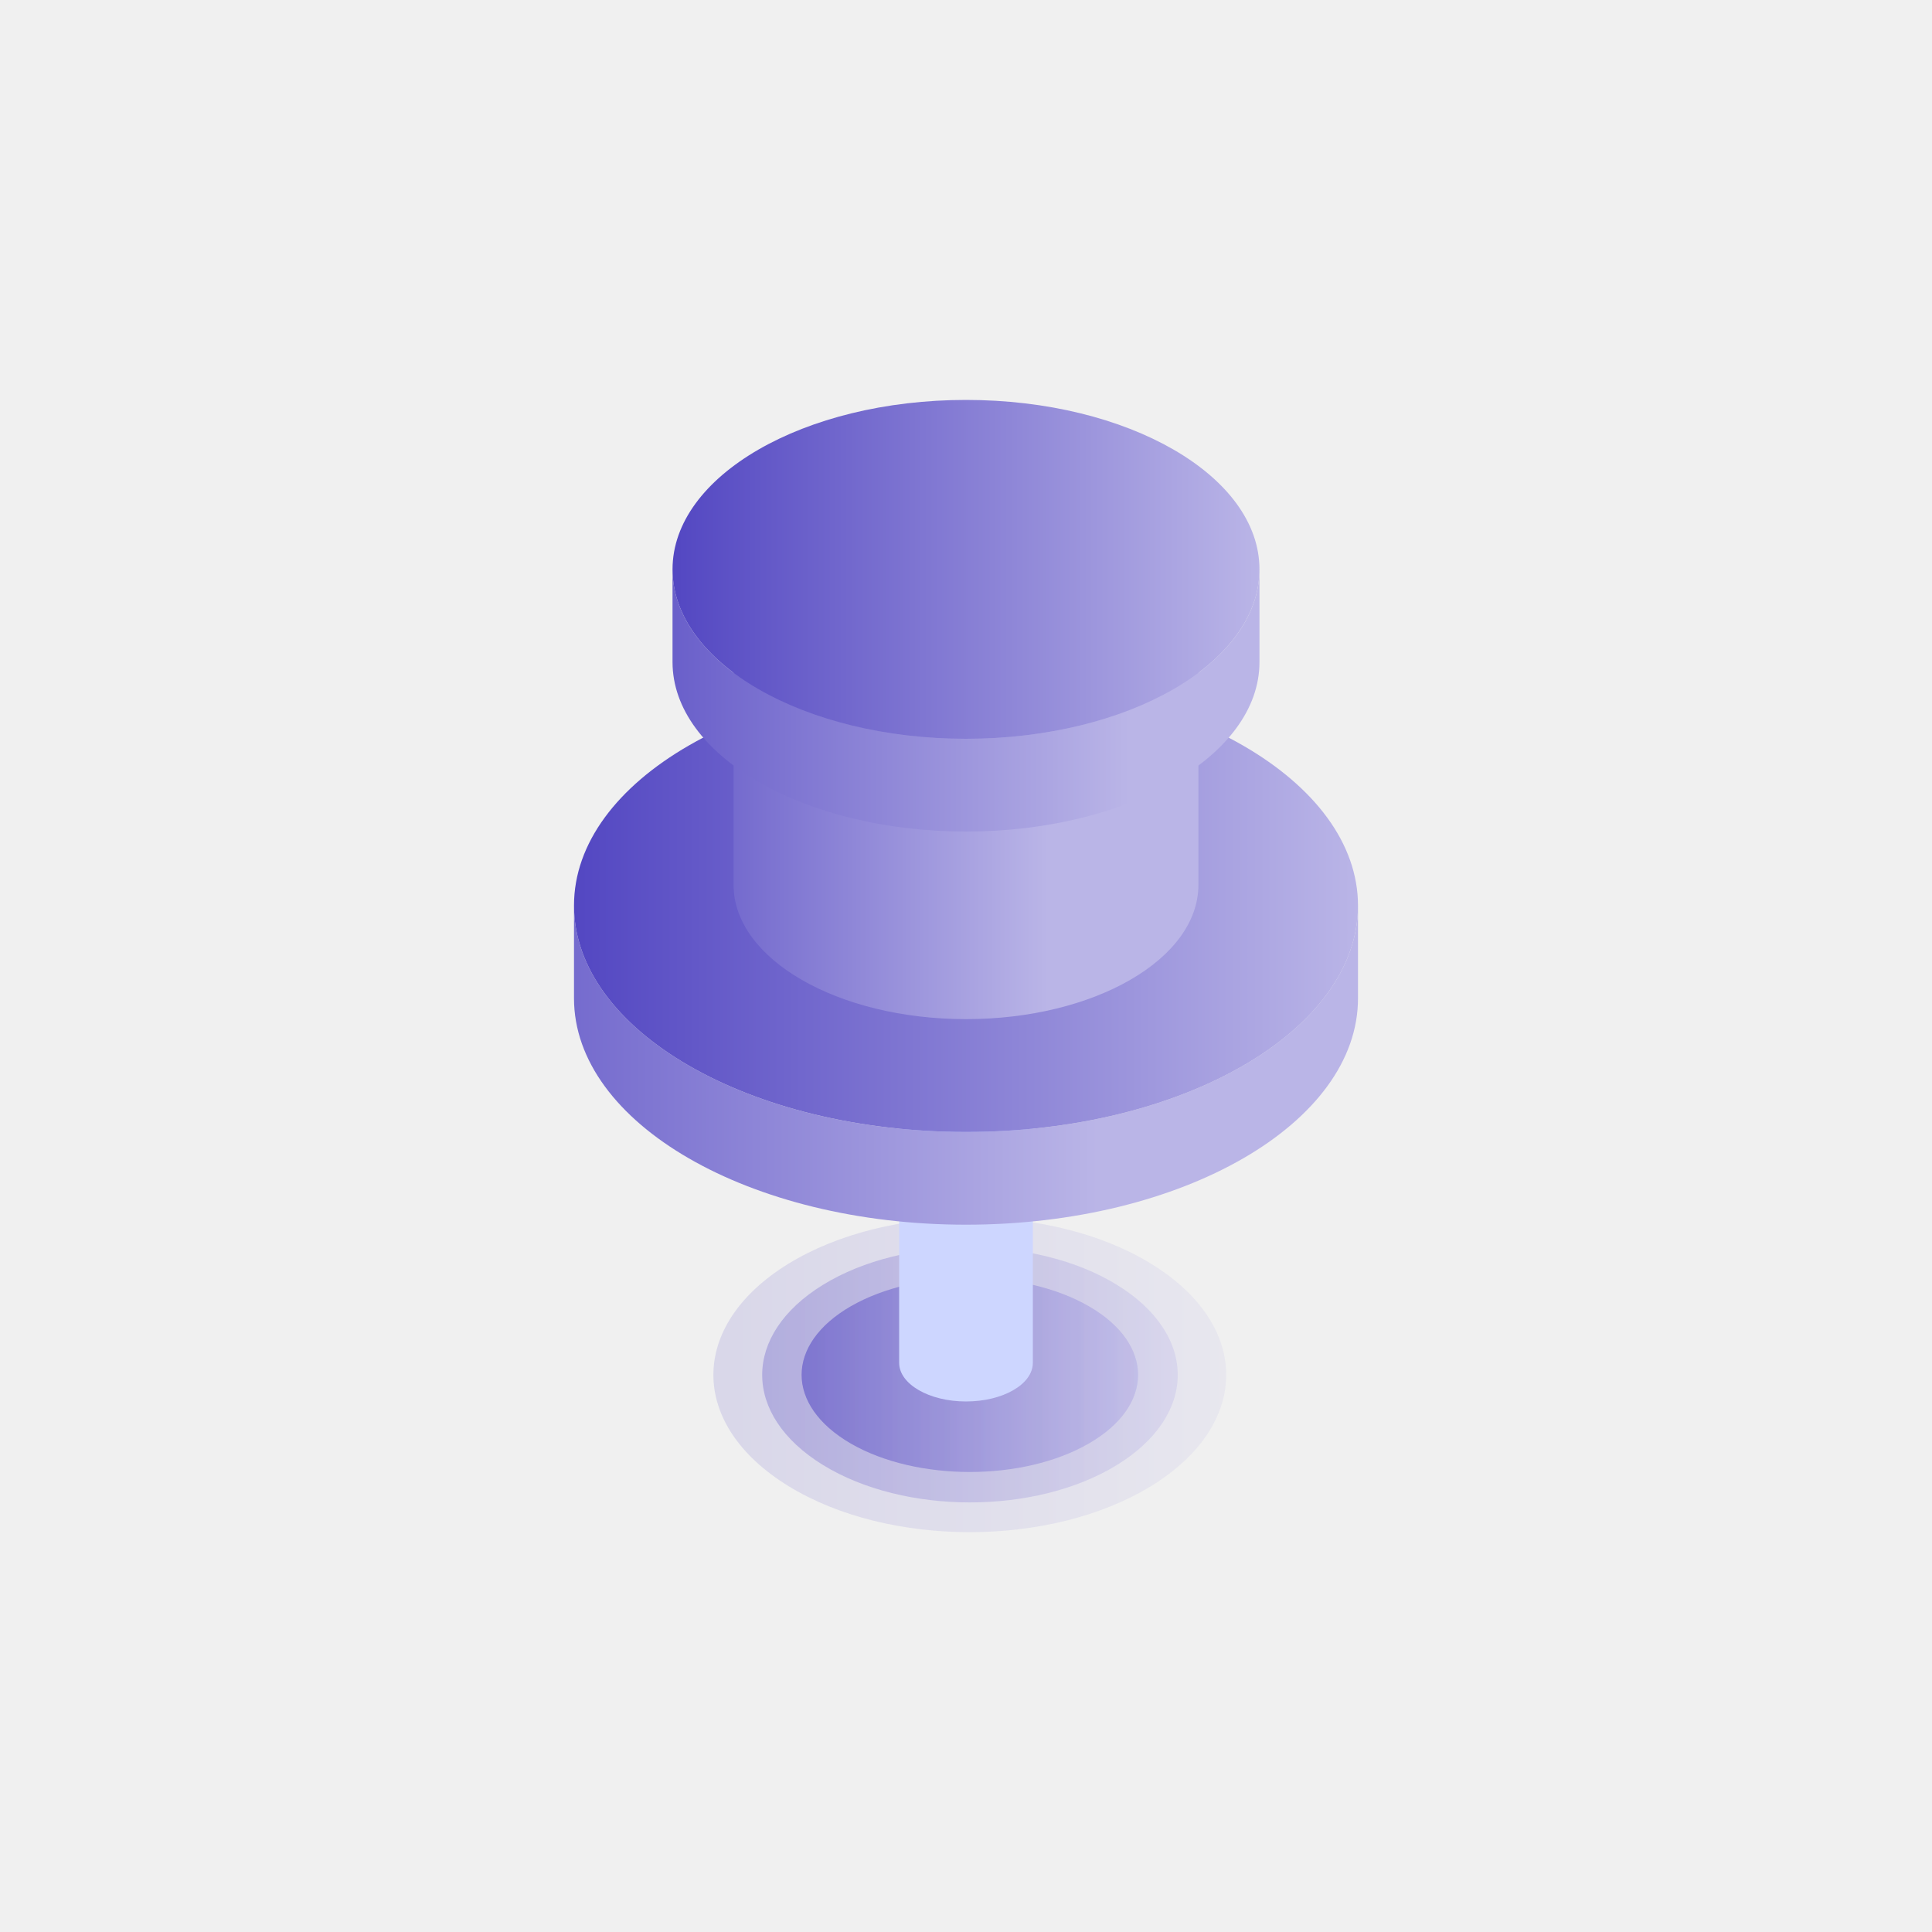
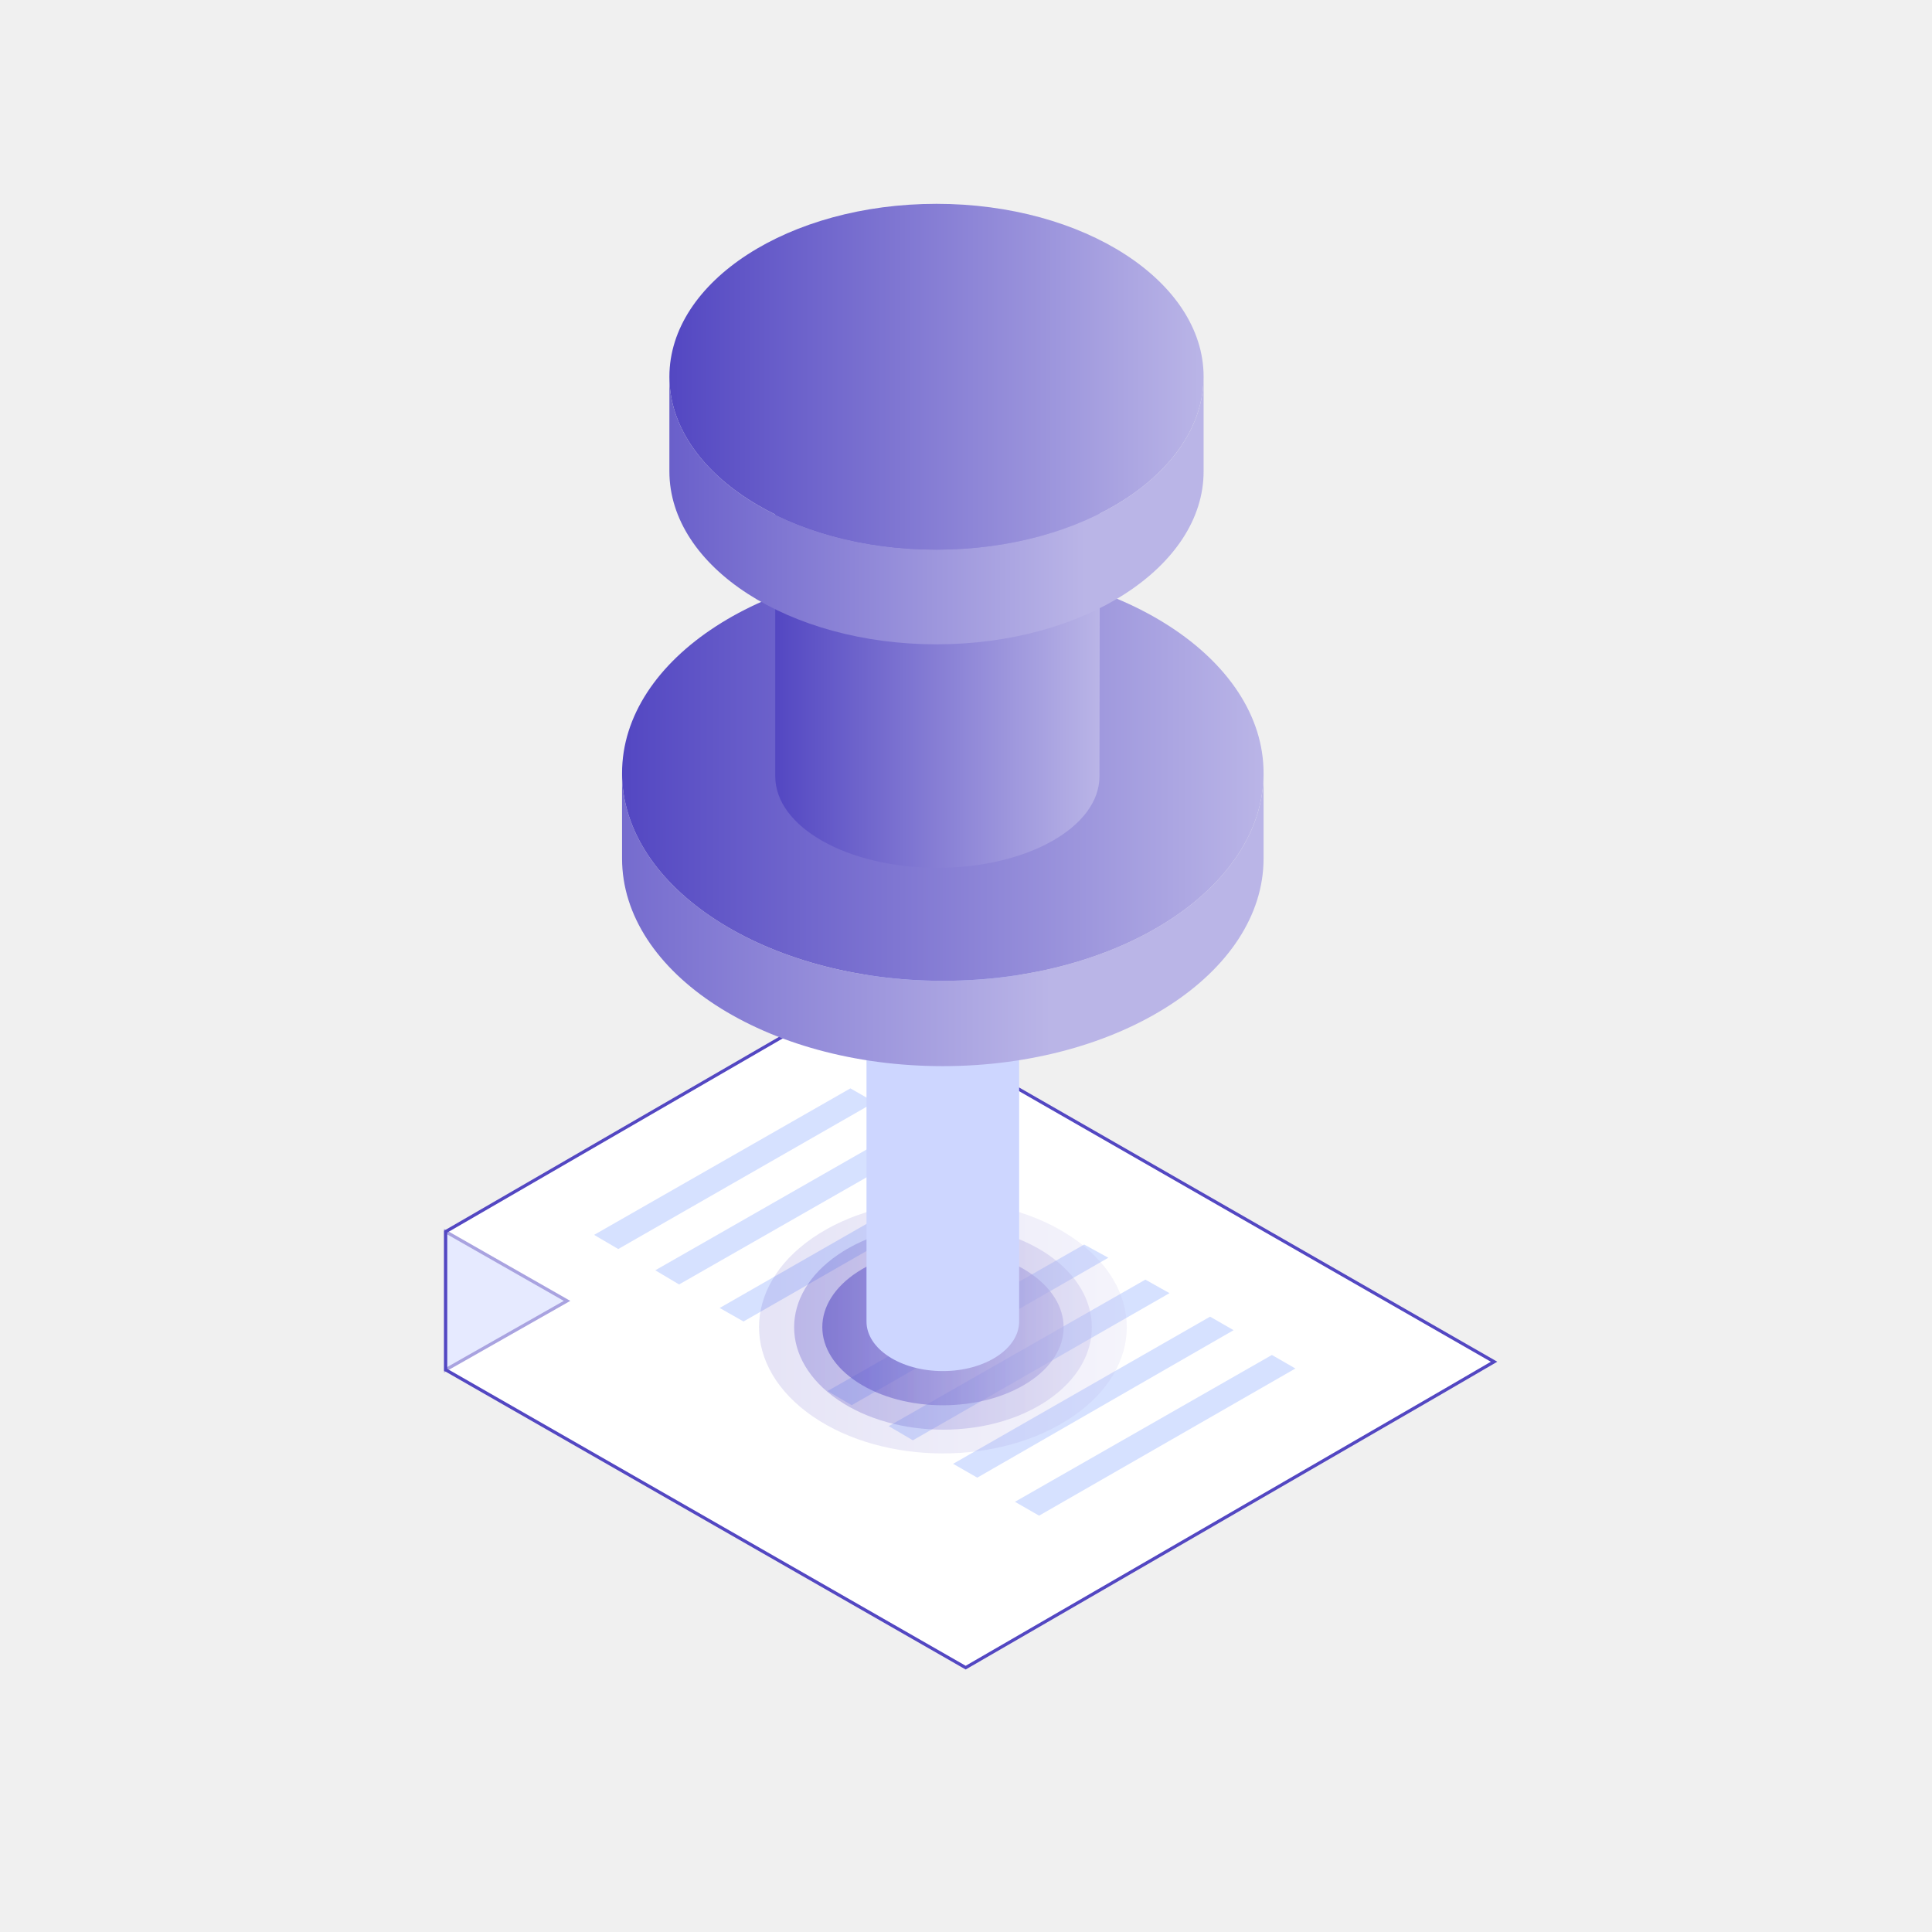
- <svg xmlns="http://www.w3.org/2000/svg" version="1.1" id="Laag_1" x="0px" y="0px" viewBox="0 0 1000 1000" style="enable-background:new 0 0 1000 1000;" xml:space="preserve">
-   <style type="text/css">
- 	.st0{opacity:0.592;fill:url(#SVGID_1_);}
- 	.st1{opacity:0.3;fill:url(#SVGID_2_);}
- 	.st2{opacity:0.15;fill:url(#SVGID_3_);}
- 	.st3{fill:#CDD6FF;}
- 	.st4{fill:url(#SVGID_4_);}
- 	.st5{fill:url(#SVGID_5_);}
- 	.st6{fill:url(#SVGID_6_);}
- 	.st7{fill:url(#SVGID_7_);}
- 	.st8{fill:url(#SVGID_8_);}
+ <svg xmlns="http://www.w3.org/2000/svg" xmlns:ns1="http://www.openswatchbook.org/uri/2009/osb" xmlns:xlink="http://www.w3.org/1999/xlink" version="1.1" id="Laag_1" x="0px" y="0px" viewBox="200 200 600 600" style="enable-background:new 200 200 600 600;" xml:space="preserve" width="100%" height="100%">
+   <defs id="defs4875">
+     <linearGradient id="linearGradient6845">
+       <stop style="stop-color:#000000;stop-opacity:1;" offset="0" id="stop6847" />
+       <stop style="stop-color:#000000;stop-opacity:0;" offset="1" id="stop6849" />
+     </linearGradient>
+     <linearGradient id="linearGradient5397" ns1:paint="solid">
+       <stop style="stop-color:#000000;stop-opacity:1;" offset="0" id="stop5399" />
+     </linearGradient>
+     <linearGradient xlink:href="#linearGradient6845" id="linearGradient6851" x1="329.4" y1="622.85" x2="670.6" y2="622.85" gradientUnits="userSpaceOnUse" />
+     <linearGradient xlink:href="#linearGradient7579" id="linearGradient7585" x1="361.5" y1="670.65" x2="640.6" y2="670.65" gradientUnits="userSpaceOnUse" />
+     <linearGradient id="linearGradient7579">
+       <stop style="stop-color:#cdd6ff;stop-opacity:1;" offset="0" id="stop7581" />
+       <stop style="stop-color:#cdd6ff;stop-opacity:0;" offset="1" id="stop7583" />
+     </linearGradient>
+   </defs>
+   <style type="text/css" id="style4769">
+ 	.st0{fill-rule:evenodd;clip-rule:evenodd;fill:#CDD6FF;}
+ 	.st1{opacity:0.5;}
+ 	.st2{fill-rule:evenodd;clip-rule:evenodd;fill:#AEC3FF;}
+ 	.st3{opacity:0.2;fill:#BDCBFF;}
+ 	.st4{fill:#E1EAFF;}
+ 	.st5{opacity:0.592;fill:url(#SVGID_1_);}
+ 	.st6{opacity:0.3;fill:url(#SVGID_2_);}
+ 	.st7{opacity:0.15;fill:url(#SVGID_3_);}
+ 	.st8{fill:#CDD6FF;}
+ 	.st9{fill:url(#SVGID_4_);}
+ 	.st10{fill:url(#SVGID_5_);}
+ 	.st11{fill:url(#SVGID_6_);}
+ 	.st12{fill:url(#SVGID_7_);}
+ 	.st13{fill:url(#SVGID_8_);}
</style>
-   <g>
-     <g>
-       <linearGradient id="SVGID_1_" gradientUnits="userSpaceOnUse" x1="414.912" y1="711.645" x2="589.07" y2="711.645">
-         <stop offset="0" style="stop-color:#5347C2" />
-         <stop offset="1" style="stop-color:#BAB5E7" />
-       </linearGradient>
-       <path class="st0" d="M563.6,676.1c-34-19.6-89.1-19.6-123.2,0c-34,19.6-34,51.4,0,71.1c34,19.6,89.1,19.6,123.1,0    C597.6,727.6,597.6,695.7,563.6,676.1z" />
-       <linearGradient id="SVGID_2_" gradientUnits="userSpaceOnUse" x1="394.422" y1="711.645" x2="609.56" y2="711.645">
-         <stop offset="0" style="stop-color:#5347C2" />
-         <stop offset="1" style="stop-color:#BAB5E7" />
-       </linearGradient>
-       <path class="st1" d="M578.1,665c-42-25.8-110.1-25.8-152.1,0c-42,25.8-42,67.5,0,93.3c42,25.8,110.1,25.8,152.1,0    C620.1,732.5,620.1,690.8,578.1,665z" />
-       <linearGradient id="SVGID_3_" gradientUnits="userSpaceOnUse" x1="369.286" y1="711.645" x2="634.695" y2="711.645">
-         <stop offset="0" style="stop-color:#5347C2" />
-         <stop offset="1" style="stop-color:#BAB5E7" />
-       </linearGradient>
-       <path class="st2" d="M595.8,654.1c-51.8-31.8-135.8-31.8-187.7,0c-51.8,31.8-51.8,83.3,0,115.1c51.8,31.8,135.8,31.8,187.7,0    C647.6,737.4,647.7,685.9,595.8,654.1z" />
+   <g id="g4771">
+     <g id="g4773" style="stroke:#5347c2;stroke-opacity:1;opacity:1">
+       <polygon class="st0" points="465.4,509 338.4,582.5 338.4,625.4 499.9,717.9 647.5,632.5 664,622.9   " id="polygon4775" style="opacity:1;fill:#ffffff;fill-opacity:1;stroke-width:1;stroke-miterlimit:4;stroke-dasharray:none;stroke:#5347c2;stroke-opacity:1" />
+       <g class="st1" id="g4777" style="stroke:none;stroke-opacity:1">
+         <polygon class="st2" points="583.1,613.1 575.8,608.9 496,654.6 503.5,658.9    " id="polygon4779" style="stroke:none;stroke-opacity:1" />
+         <polygon class="st2" points="490.7,553.3 483.1,549 403.5,594.5 410.9,598.9    " id="polygon4781" style="stroke:none;stroke-opacity:1" />
+         <polygon class="st2" points="510.5,564.8 503.3,560.5 423.5,606.2 430.9,610.4    " id="polygon4783" style="stroke:none;stroke-opacity:1" />
+         <polygon class="st2" points="544.2,590.6 536.7,586.5 457,632 464.5,636.4    " id="polygon4785" style="stroke:none;stroke-opacity:1" />
+         <polygon class="st2" points="563.2,601.6 555.7,597.4 476,642.9 483.5,647.3    " id="polygon4787" style="stroke:none;stroke-opacity:1" />
+         <polygon class="st2" points="392,587.9 471.6,542.3 464.1,538 384.5,583.5    " id="polygon4789" style="stroke:none;stroke-opacity:1" />
+         <polygon class="st2" points="602.3,625 595,620.8 515.2,666.4 522.7,670.7    " id="polygon4791" style="stroke:none;stroke-opacity:1" />
+       </g>
+       <polygon class="st4" points="338.4,625.4 376.1,604 338.4,582.5   " id="polygon4799" style="stroke:#5347c2;stroke-opacity:1;opacity:0.5;fill:#cdd6ff;fill-opacity:1" />
    </g>
-     <g>
-       <g>
-         <path class="st3" d="M500,533.3c-19.1,0-34.6-8.9-34.6-20v192.1c0,11,15.5,20,34.6,20c19.1,0,34.6-8.9,34.6-20V513.4     C534.6,524.4,519.1,533.3,500,533.3z" />
-         <path class="st3" d="M500,533.3c-19.1,0-34.6-8.9-34.6-20c0-11,15.5-20,34.6-20c19.1,0,34.6,8.9,34.6,20     C534.6,524.4,519.1,533.3,500,533.3z" />
+     <g id="g4801" transform="matrix(0.8910056,0,0,1,53.71245,0)">
+       <g id="g4803">
+         <linearGradient id="SVGID_1_" gradientUnits="userSpaceOnUse" x1="450.791" y1="612.177" x2="534.87" y2="612.177">
+           <stop offset="0" style="stop-color:#5347C2" id="stop4806" />
+           <stop offset="1" style="stop-color:#BAB5E7" id="stop4808" />
+         </linearGradient>
+         <path class="st5" d="m 522.6,595 c -16.4,-9.5 -43,-9.5 -59.5,0 -16.4,9.5 -16.4,24.8 0,34.3 16.4,9.5 43,9.5 59.5,0 16.4,-9.4 16.4,-24.8 0,-34.3 z" id="path4810" style="opacity:0.592;fill:url(#SVGID_1_)" />
+         <linearGradient id="SVGID_2_" gradientUnits="userSpaceOnUse" x1="440.899" y1="612.177" x2="544.763" y2="612.177">
+           <stop offset="0" style="stop-color:#5347C2" id="stop4813" />
+           <stop offset="1" style="stop-color:#BAB5E7" id="stop4815" />
+         </linearGradient>
+         <path class="st6" d="m 529.6,589.7 c -20.3,-12.4 -53.2,-12.4 -73.4,0 -20.3,12.4 -20.3,32.6 0,45 20.3,12.4 53.2,12.4 73.4,0 20.2,-12.4 20.2,-32.6 0,-45 z" id="path4817" style="opacity:0.3;fill:url(#SVGID_2_)" />
+         <linearGradient id="SVGID_3_" gradientUnits="userSpaceOnUse" x1="428.764" y1="612.177" x2="556.898" y2="612.177">
+           <stop offset="0" style="stop-color:#5347C2" id="stop4820" />
+           <stop offset="1" style="stop-color:#BAB5E7" id="stop4822" />
+         </linearGradient>
+         <path class="st7" d="m 538.1,584.4 c -25,-15.3 -65.6,-15.3 -90.6,0 -25,15.3 -25,40.2 0,55.5 25,15.3 65.6,15.3 90.6,0 25.1,-15.3 25.1,-40.2 0,-55.5 z" id="path4824" style="opacity:0.15;fill:url(#SVGID_3_)" />
      </g>
-       <g>
-         <linearGradient id="SVGID_4_" gradientUnits="userSpaceOnUse" x1="162.616" y1="551.311" x2="568.46" y2="551.311">
-           <stop offset="0" style="stop-color:#5347C2" />
-           <stop offset="1" style="stop-color:#BAB5E7" />
+       <g id="g4826">
+         <g id="g4828">
+           <path class="st8" d="m 492.8,478.1 c -14.7,0 -26.6,-6.9 -26.6,-15.4 v 147.7 c 0,8.5 11.9,15.4 26.6,15.4 14.7,0 26.6,-6.9 26.6,-15.4 V 462.7 c 0,8.5 -11.9,15.4 -26.6,15.4 z" id="path4830" style="fill:#cdd6ff" />
+           <path class="st8" d="m 492.8,478.1 c -14.7,0 -26.6,-6.9 -26.6,-15.4 0,-8.5 11.9,-15.4 26.6,-15.4 14.7,0 26.6,6.9 26.6,15.4 0,8.5 -11.9,15.4 -26.6,15.4 z" id="path4832" style="fill:#cdd6ff" />
+         </g>
+         <g id="g4834">
+           <linearGradient id="SVGID_4_" gradientUnits="userSpaceOnUse" x1="306.973" y1="485.585" x2="530.544" y2="485.585">
+             <stop offset="0" style="stop-color:#5347C2" id="stop4837" />
+             <stop offset="1" style="stop-color:#BAB5E7" id="stop4839" />
+           </linearGradient>
+           <path class="st9" d="M 492.8,504.6 C 431.1,504.6 381,475.7 381,440.1 v 26.5 c 0,35.6 50,64.5 111.8,64.5 61.7,0 111.8,-28.9 111.8,-64.5 v -26.5 c 0,35.6 -50,64.5 -111.8,64.5 z" id="path4841" style="fill:url(#SVGID_4_)" />
+           <linearGradient id="SVGID_5_" gradientUnits="userSpaceOnUse" x1="381.045" y1="440.088" x2="604.616" y2="440.088">
+             <stop offset="0" style="stop-color:#5347C2" id="stop4844" />
+             <stop offset="1" style="stop-color:#BAB5E7" id="stop4846" />
+           </linearGradient>
+           <path class="st10" d="m 492.8,504.6 c -61.7,0 -111.8,-28.9 -111.8,-64.5 0,-35.6 50,-64.5 111.8,-64.5 61.7,0 111.8,28.9 111.8,64.5 0,35.6 -50,64.5 -111.8,64.5 z" id="path4848" style="fill:url(#SVGID_5_)" />
+         </g>
+         <linearGradient id="SVGID_6_" gradientUnits="userSpaceOnUse" x1="434.362" y1="392.75" x2="547.541" y2="392.75">
+           <stop offset="0" style="stop-color:#5347C2" id="stop4851" />
+           <stop offset="1" style="stop-color:#BAB5E7" id="stop4853" />
        </linearGradient>
-         <path class="st4" d="M500,585.9c-112.1,0-202.9-52.5-202.9-117.2v48c0,64.7,90.9,117.2,202.9,117.2     c112.1,0,202.9-52.5,202.9-117.2v-48C702.9,533.4,612.1,585.9,500,585.9z" />
-         <linearGradient id="SVGID_5_" gradientUnits="userSpaceOnUse" x1="297.078" y1="468.722" x2="702.922" y2="468.722">
-           <stop offset="0" style="stop-color:#5347C2" />
-           <stop offset="1" style="stop-color:#BAB5E7" />
-         </linearGradient>
-         <path class="st5" d="M500,585.9c-112.1,0-202.9-52.5-202.9-117.2S387.9,351.6,500,351.6c112.1,0,202.9,52.5,202.9,117.2     C702.9,533.4,612.1,585.9,500,585.9z" />
-       </g>
-       <linearGradient id="SVGID_6_" gradientUnits="userSpaceOnUse" x1="301.936" y1="405.075" x2="542.59" y2="405.075">
-         <stop offset="0" style="stop-color:#5347C2" />
-         <stop offset="1" style="stop-color:#BAB5E7" />
-       </linearGradient>
-       <path class="st6" d="M500,352.1c-66.5,0-120.3-31.1-120.3-69.5v175.4c0,38.4,53.9,69.5,120.3,69.5s120.3-31.1,120.3-69.5V282.6    C620.3,321,566.5,352.1,500,352.1z" />
-       <g>
-         <linearGradient id="SVGID_7_" gradientUnits="userSpaceOnUse" x1="280.886" y1="362.546" x2="584.65" y2="362.546">
-           <stop offset="0" style="stop-color:#5347C2" />
-           <stop offset="1" style="stop-color:#BAB5E7" />
-         </linearGradient>
-         <path class="st7" d="M500,382.4c-83.9,0-151.9-39.3-151.9-87.7v48c0,48.4,68,87.7,151.9,87.7s151.9-39.3,151.9-87.7v-48     C651.9,343.1,583.9,382.4,500,382.4z" />
-         <linearGradient id="SVGID_8_" gradientUnits="userSpaceOnUse" x1="348.117" y1="294.689" x2="651.883" y2="294.689">
-           <stop offset="0" style="stop-color:#5347C2" />
-           <stop offset="1" style="stop-color:#BAB5E7" />
-         </linearGradient>
-         <path class="st8" d="M500,382.4c-83.9,0-151.9-39.3-151.9-87.7c0-48.4,68-87.7,151.9-87.7c83.9,0,151.9,39.3,151.9,87.7     C651.9,343.1,583.9,382.4,500,382.4z" />
+         <path class="st11" d="m 434.4,316 c 0,62.7 0,124.5 0,125.1 0,15.7 25.1,28.4 56.5,28.4 31.4,0 56.5,-12.7 56.5,-28.4 0,-0.4 0.1,-62.3 0.2,-125.1 H 434.4 z" id="path4855" style="fill:url(#SVGID_6_)" />
+         <g id="g4857">
+           <linearGradient id="SVGID_7_" gradientUnits="userSpaceOnUse" x1="356.308" y1="358.587" x2="542.442" y2="358.587">
+             <stop offset="0" style="stop-color:#5347C2" id="stop4860" />
+             <stop offset="1" style="stop-color:#BAB5E7" id="stop4862" />
+           </linearGradient>
+           <path class="st12" d="m 490.6,370.7 c -51.4,0 -93.1,-24.1 -93.1,-53.7 v 29.4 c 0,29.7 41.7,53.7 93.1,53.7 51.4,0 93.1,-24.1 93.1,-53.7 V 317 c -0.1,29.7 -41.7,53.7 -93.1,53.7 z" id="path4864" style="fill:url(#SVGID_7_)" />
+           <linearGradient id="SVGID_8_" gradientUnits="userSpaceOnUse" x1="397.505" y1="317.008" x2="583.639" y2="317.008">
+             <stop offset="0" style="stop-color:#5347C2" id="stop4867" />
+             <stop offset="1" style="stop-color:#BAB5E7" id="stop4869" />
+           </linearGradient>
+           <path class="st13" d="m 490.6,370.7 c -51.4,0 -93.1,-24.1 -93.1,-53.7 0,-29.7 41.7,-53.7 93.1,-53.7 51.4,0 93.1,24.1 93.1,53.7 -0.1,29.7 -41.7,53.7 -93.1,53.7 z" id="path4871" style="fill:url(#SVGID_8_)" />
+         </g>
      </g>
    </g>
  </g>
</svg>
